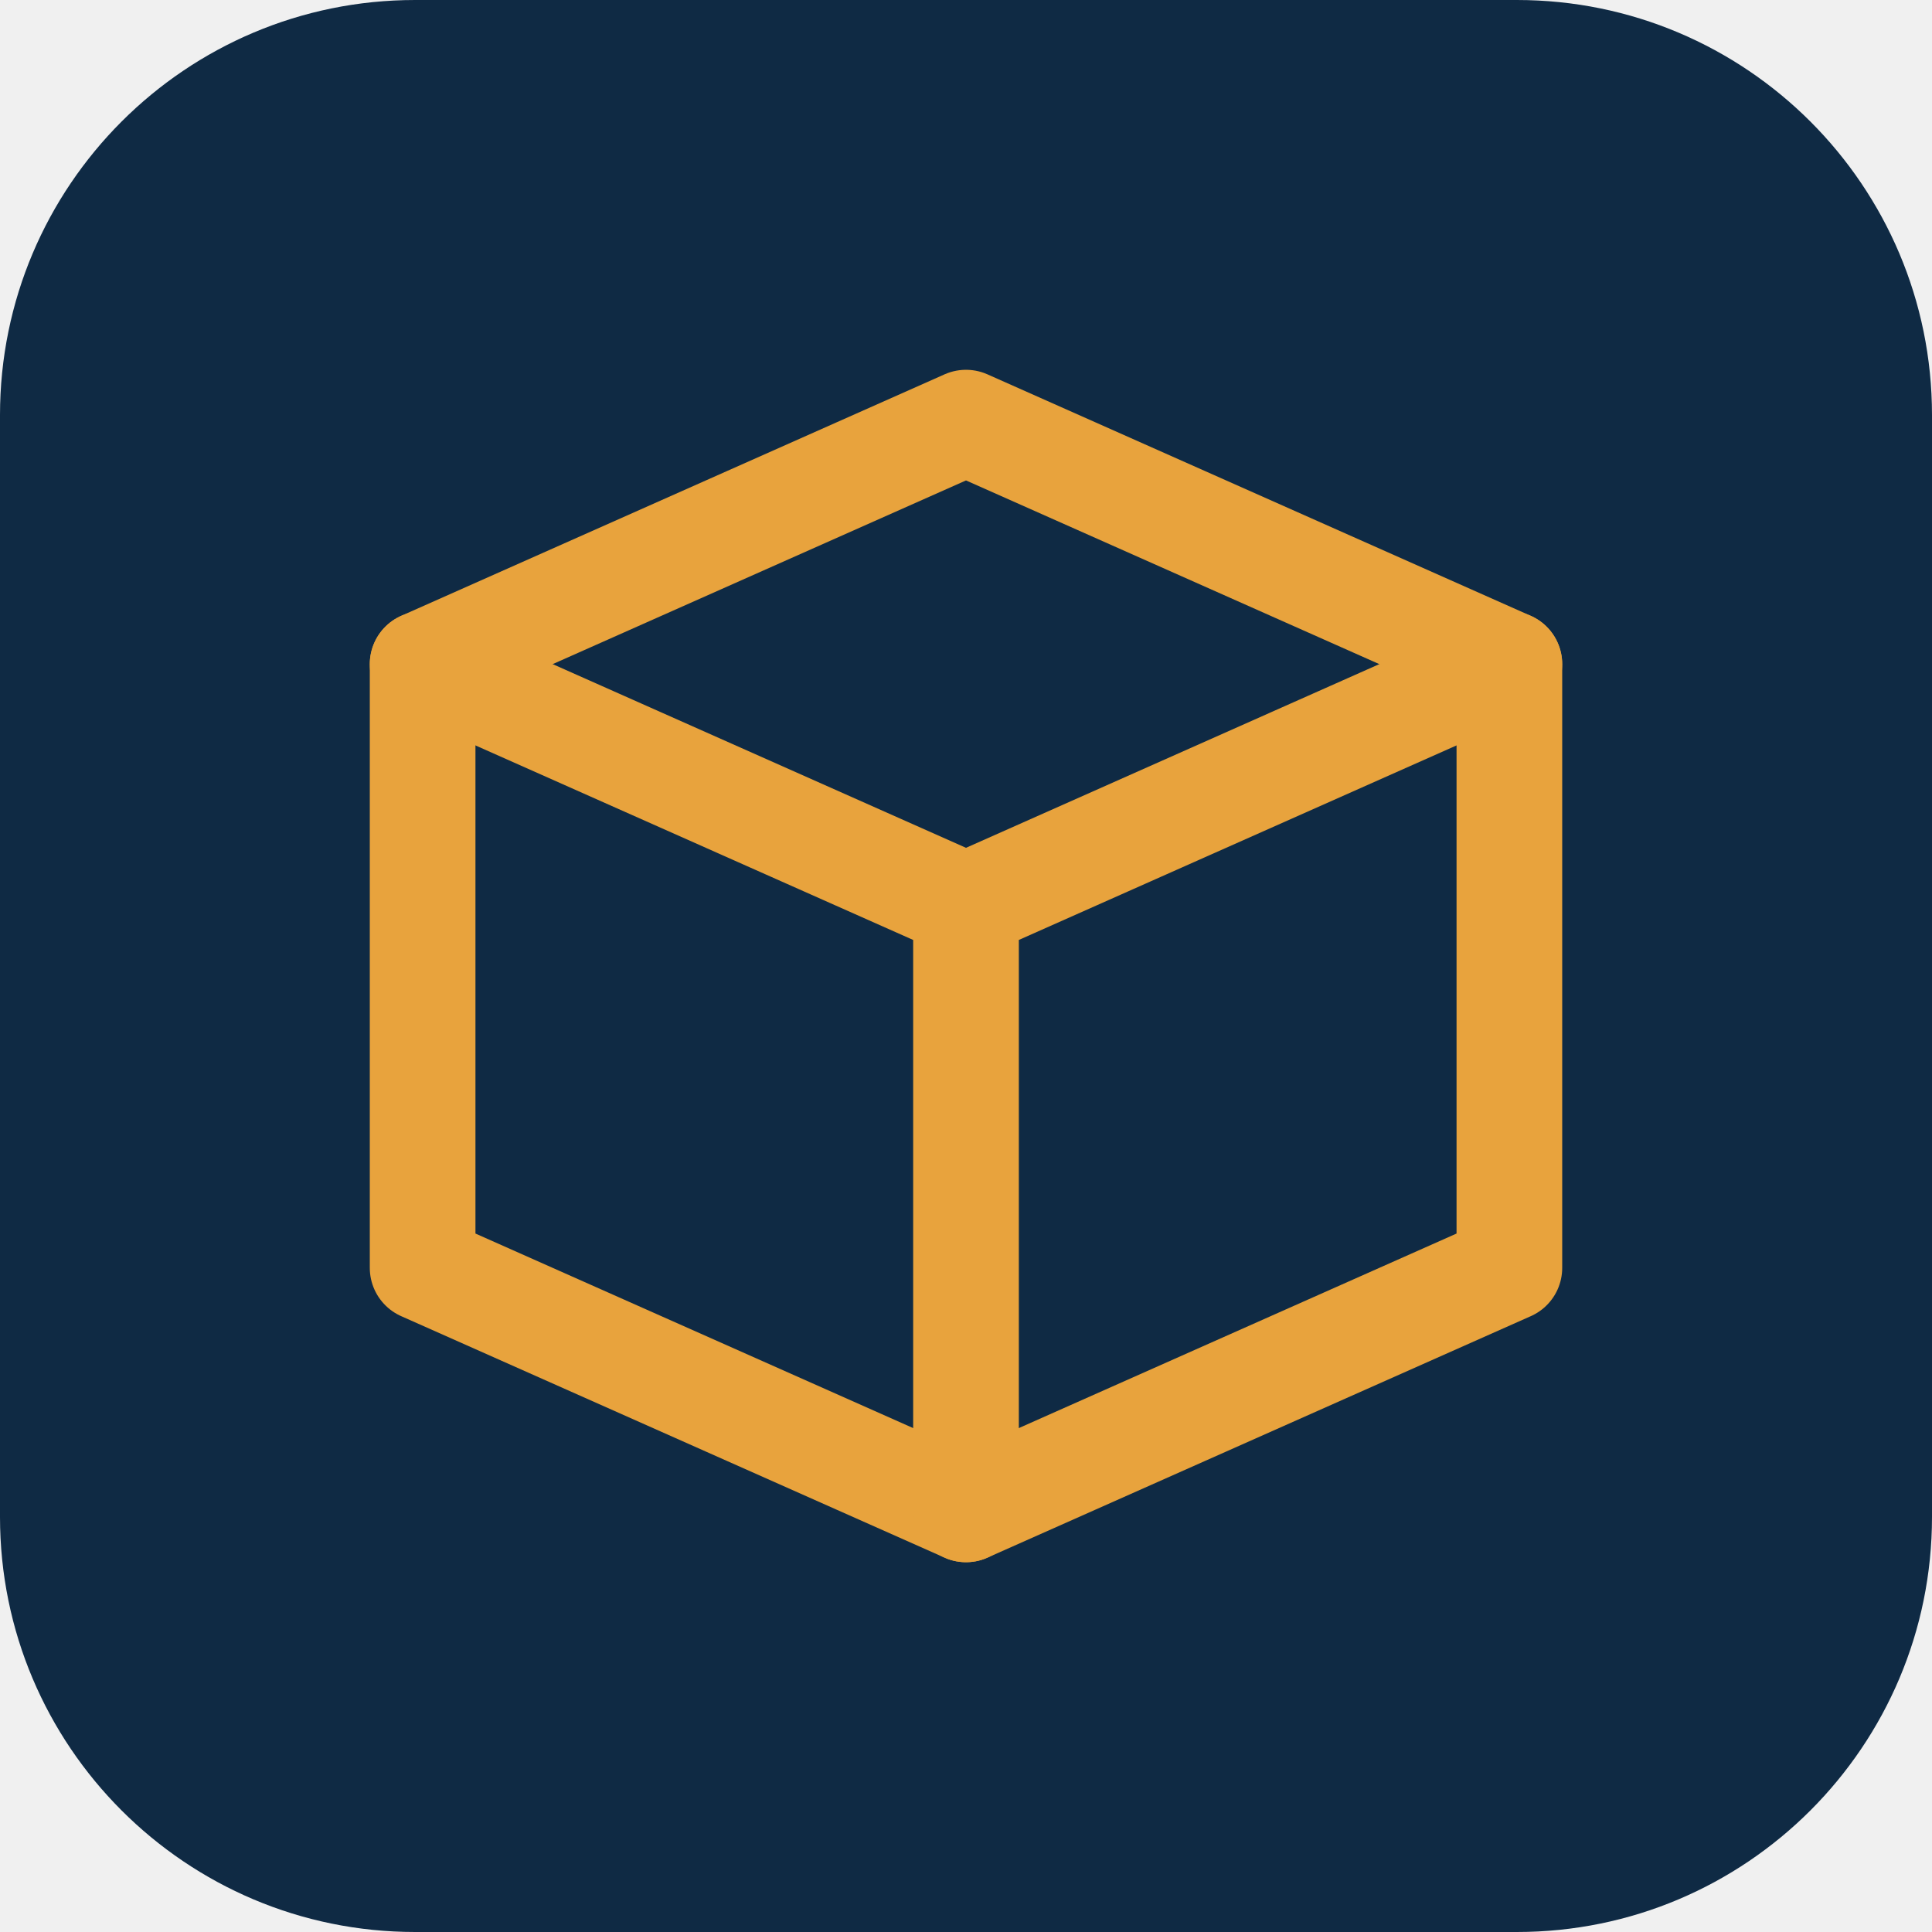
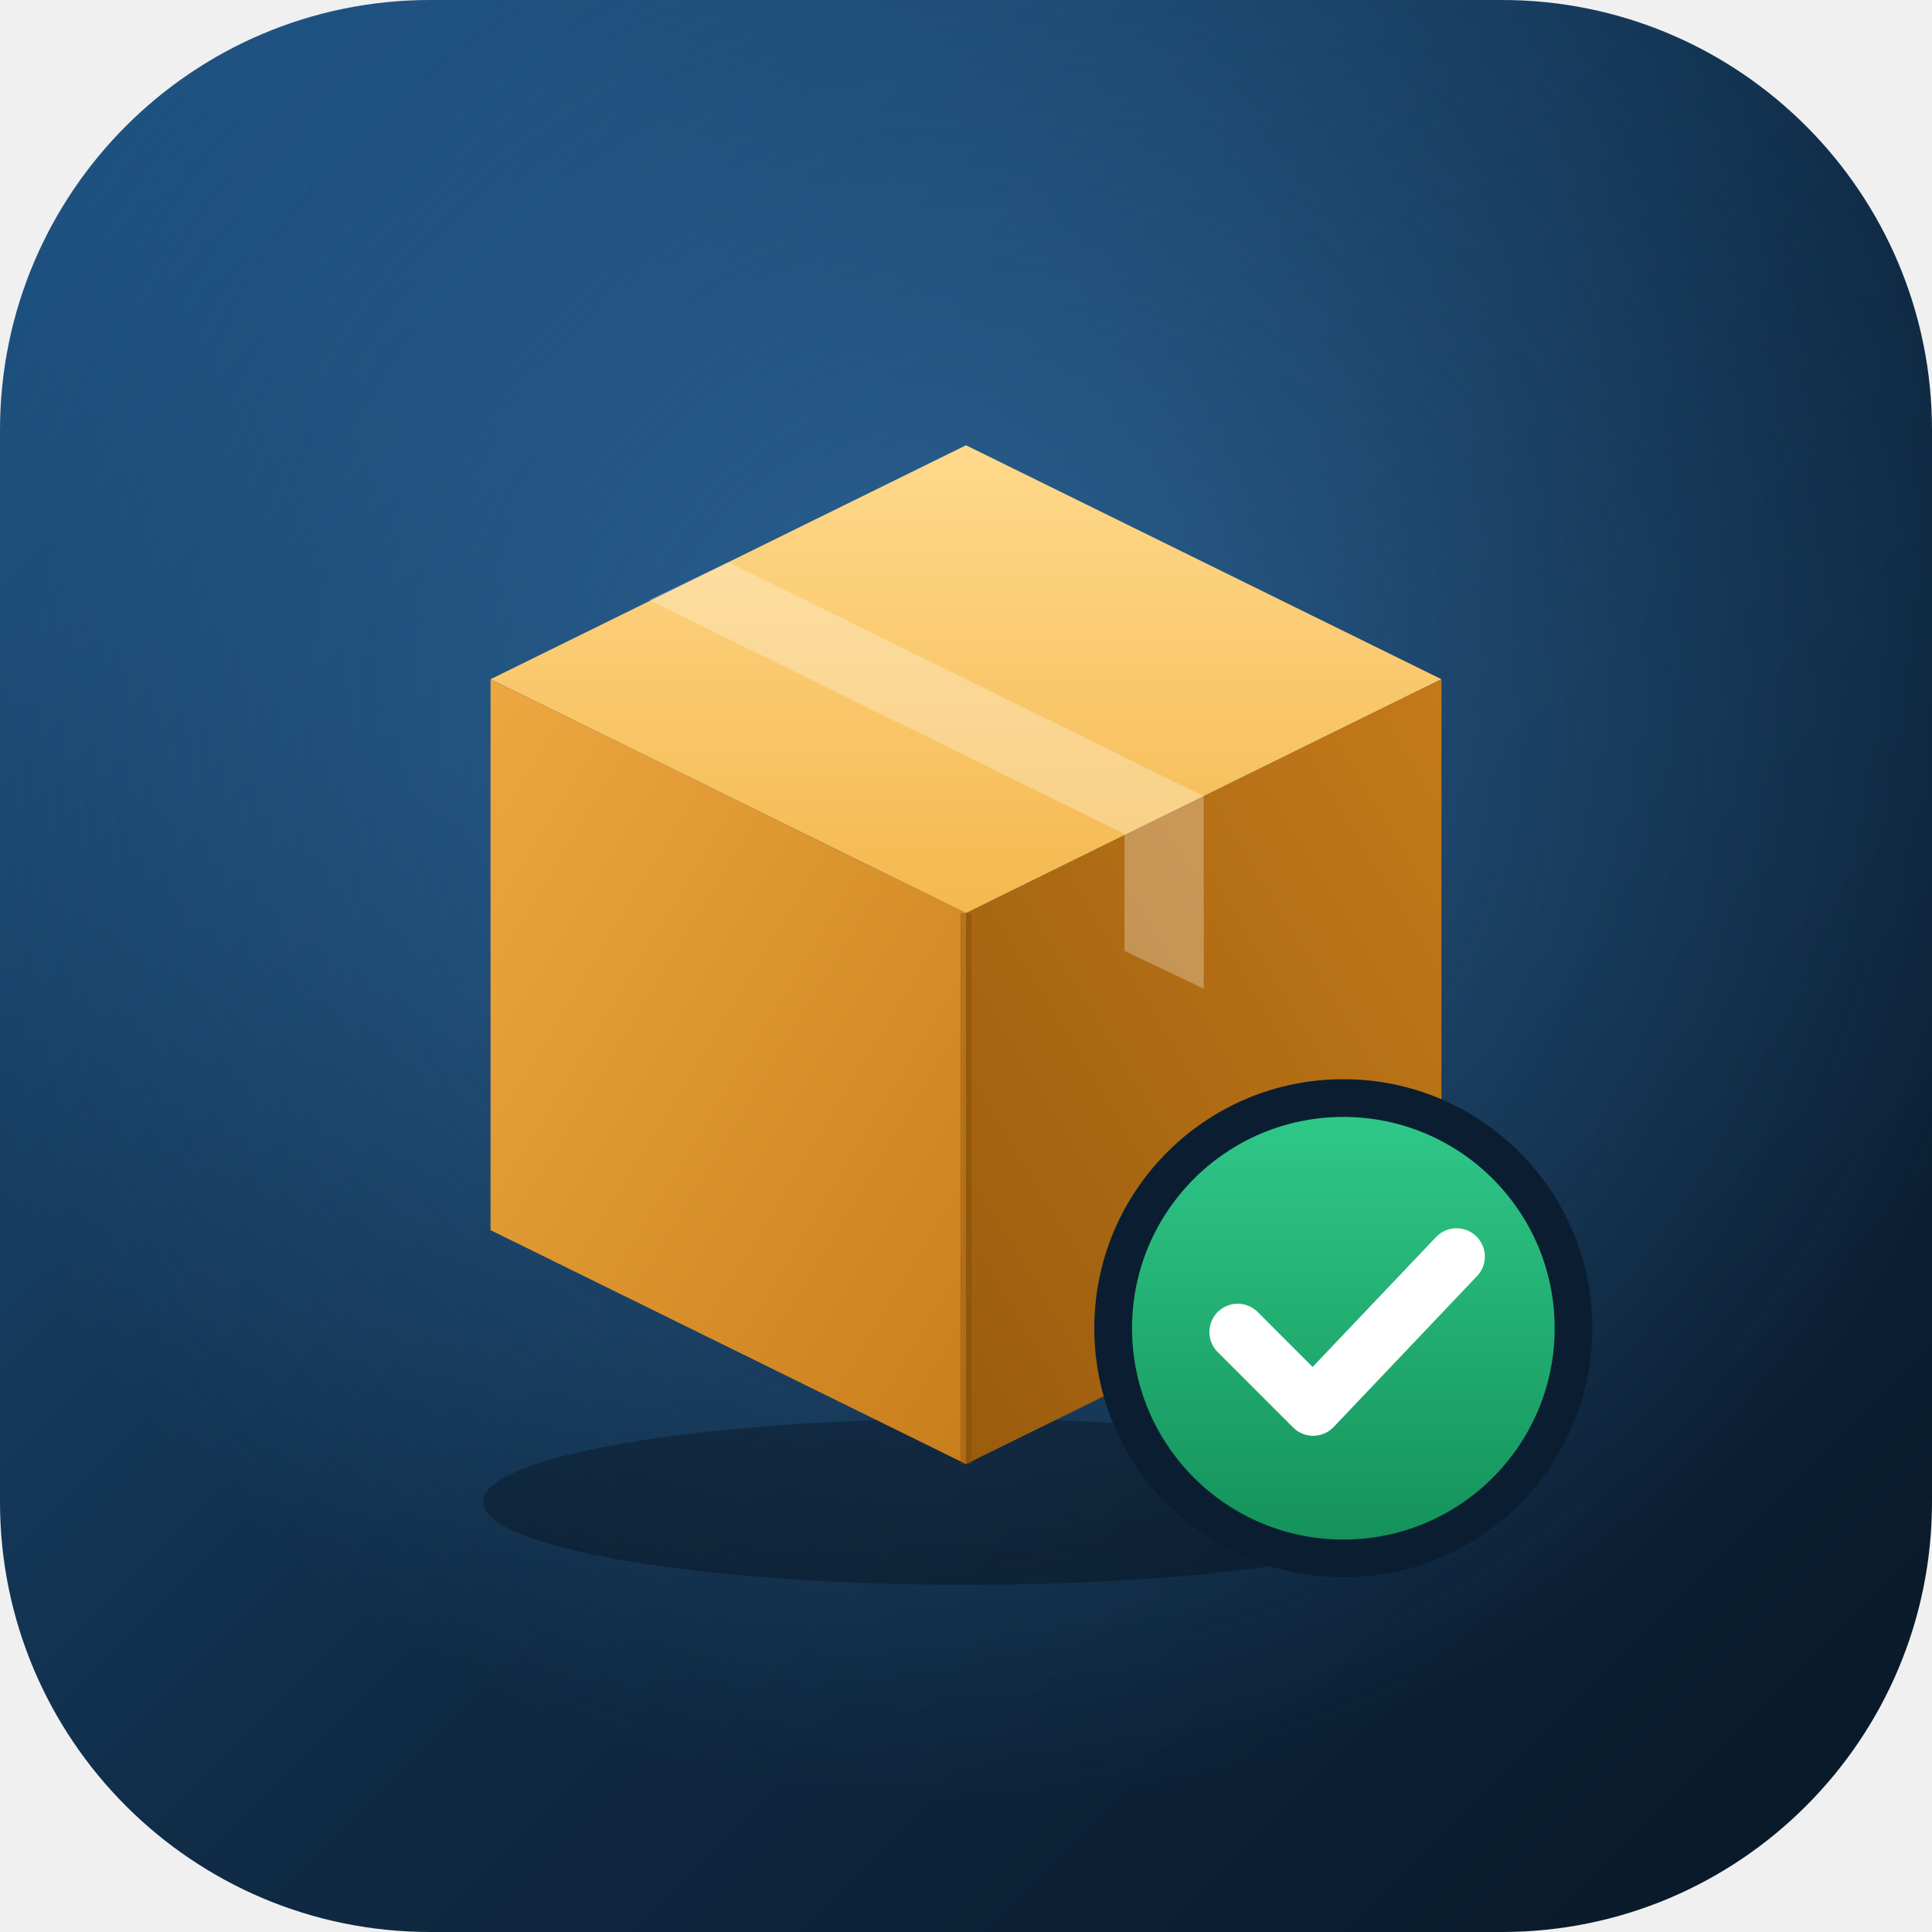
<svg xmlns="http://www.w3.org/2000/svg" viewBox="0 0 512 512">
-   <rect width="512" height="512" rx="110" fill="#0f2a44" />
-   <g fill="none" stroke="#e8a33d" stroke-width="28" stroke-linejoin="round" stroke-linecap="round">
-     <path d="M112 176l144-64 144 64v160l-144 64-144-64z" />
-     <path d="M112 176l144 64 144-64M256 240v160" />
-   </g>
+   <defs>
+     <linearGradient id="bg" x1="0" y1="0" x2="1" y2="1">
+       <stop offset="0" stop-color="#1f5687" />
+       <stop offset=".55" stop-color="#0f2a44" />
+       <stop offset="1" stop-color="#081726" />
+     </linearGradient>
+     <radialGradient id="glow" cx=".5" cy=".38" r=".55">
+       <stop offset="0" stop-color="#3f86c6" stop-opacity=".55" />
+       <stop offset="1" stop-color="#3f86c6" stop-opacity="0" />
+     </radialGradient>
+     <linearGradient id="top" x1="0" y1="0" x2="0" y2="1">
+       <stop offset="0" stop-color="#ffd98c" />
+       <stop offset="1" stop-color="#f4b84e" />
+     </linearGradient>
+     <linearGradient id="left" x1="0" y1="0" x2="1" y2="1">
+       <stop offset="0" stop-color="#eda740" />
+       <stop offset="1" stop-color="#c97f1c" />
+     </linearGradient>
+     <linearGradient id="right" x1="1" y1="0" x2="0" y2="1">
+       <stop offset="0" stop-color="#c47a19" />
+       <stop offset="1" stop-color="#9a5c0e" />
+     </linearGradient>
+     <linearGradient id="chk" x1="0" y1="0" x2="0" y2="1">
+       <stop offset="0" stop-color="#2fc888" />
+       <stop offset="1" stop-color="#15925c" />
+     </linearGradient>
+   </defs>
+   <rect width="512" height="512" rx="114" fill="url(#bg)" />
+   <rect width="512" height="512" rx="114" fill="url(#glow)" />
+   <ellipse cx="256" cy="398" rx="128" ry="22" fill="#000" opacity=".28" />
+   <path d="M256 118 L382 180 L256 242 L130 180 Z" fill="url(#top)" />
+   <path d="M130 180 L256 242 L256 388 L130 326 Z" fill="url(#left)" />
+   <path d="M382 180 L256 242 L256 388 L382 326 Z" fill="url(#right)" />
+   <path d="M193 149 L319 211 L319 262 L298 252 L298 221 L172 159 Z" fill="#fff" opacity=".28" />
+   <path d="M256 242 L256 388" stroke="#7a4708" stroke-opacity=".35" stroke-width="3" />
+   <circle cx="356" cy="352" r="66" fill="#0b1e31" />
+   <circle cx="356" cy="352" r="56" fill="url(#chk)" />
+   <path d="M328 353 L348 373 L386 333" fill="none" stroke="#fff" stroke-width="15" stroke-linecap="round" stroke-linejoin="round" />
</svg>
